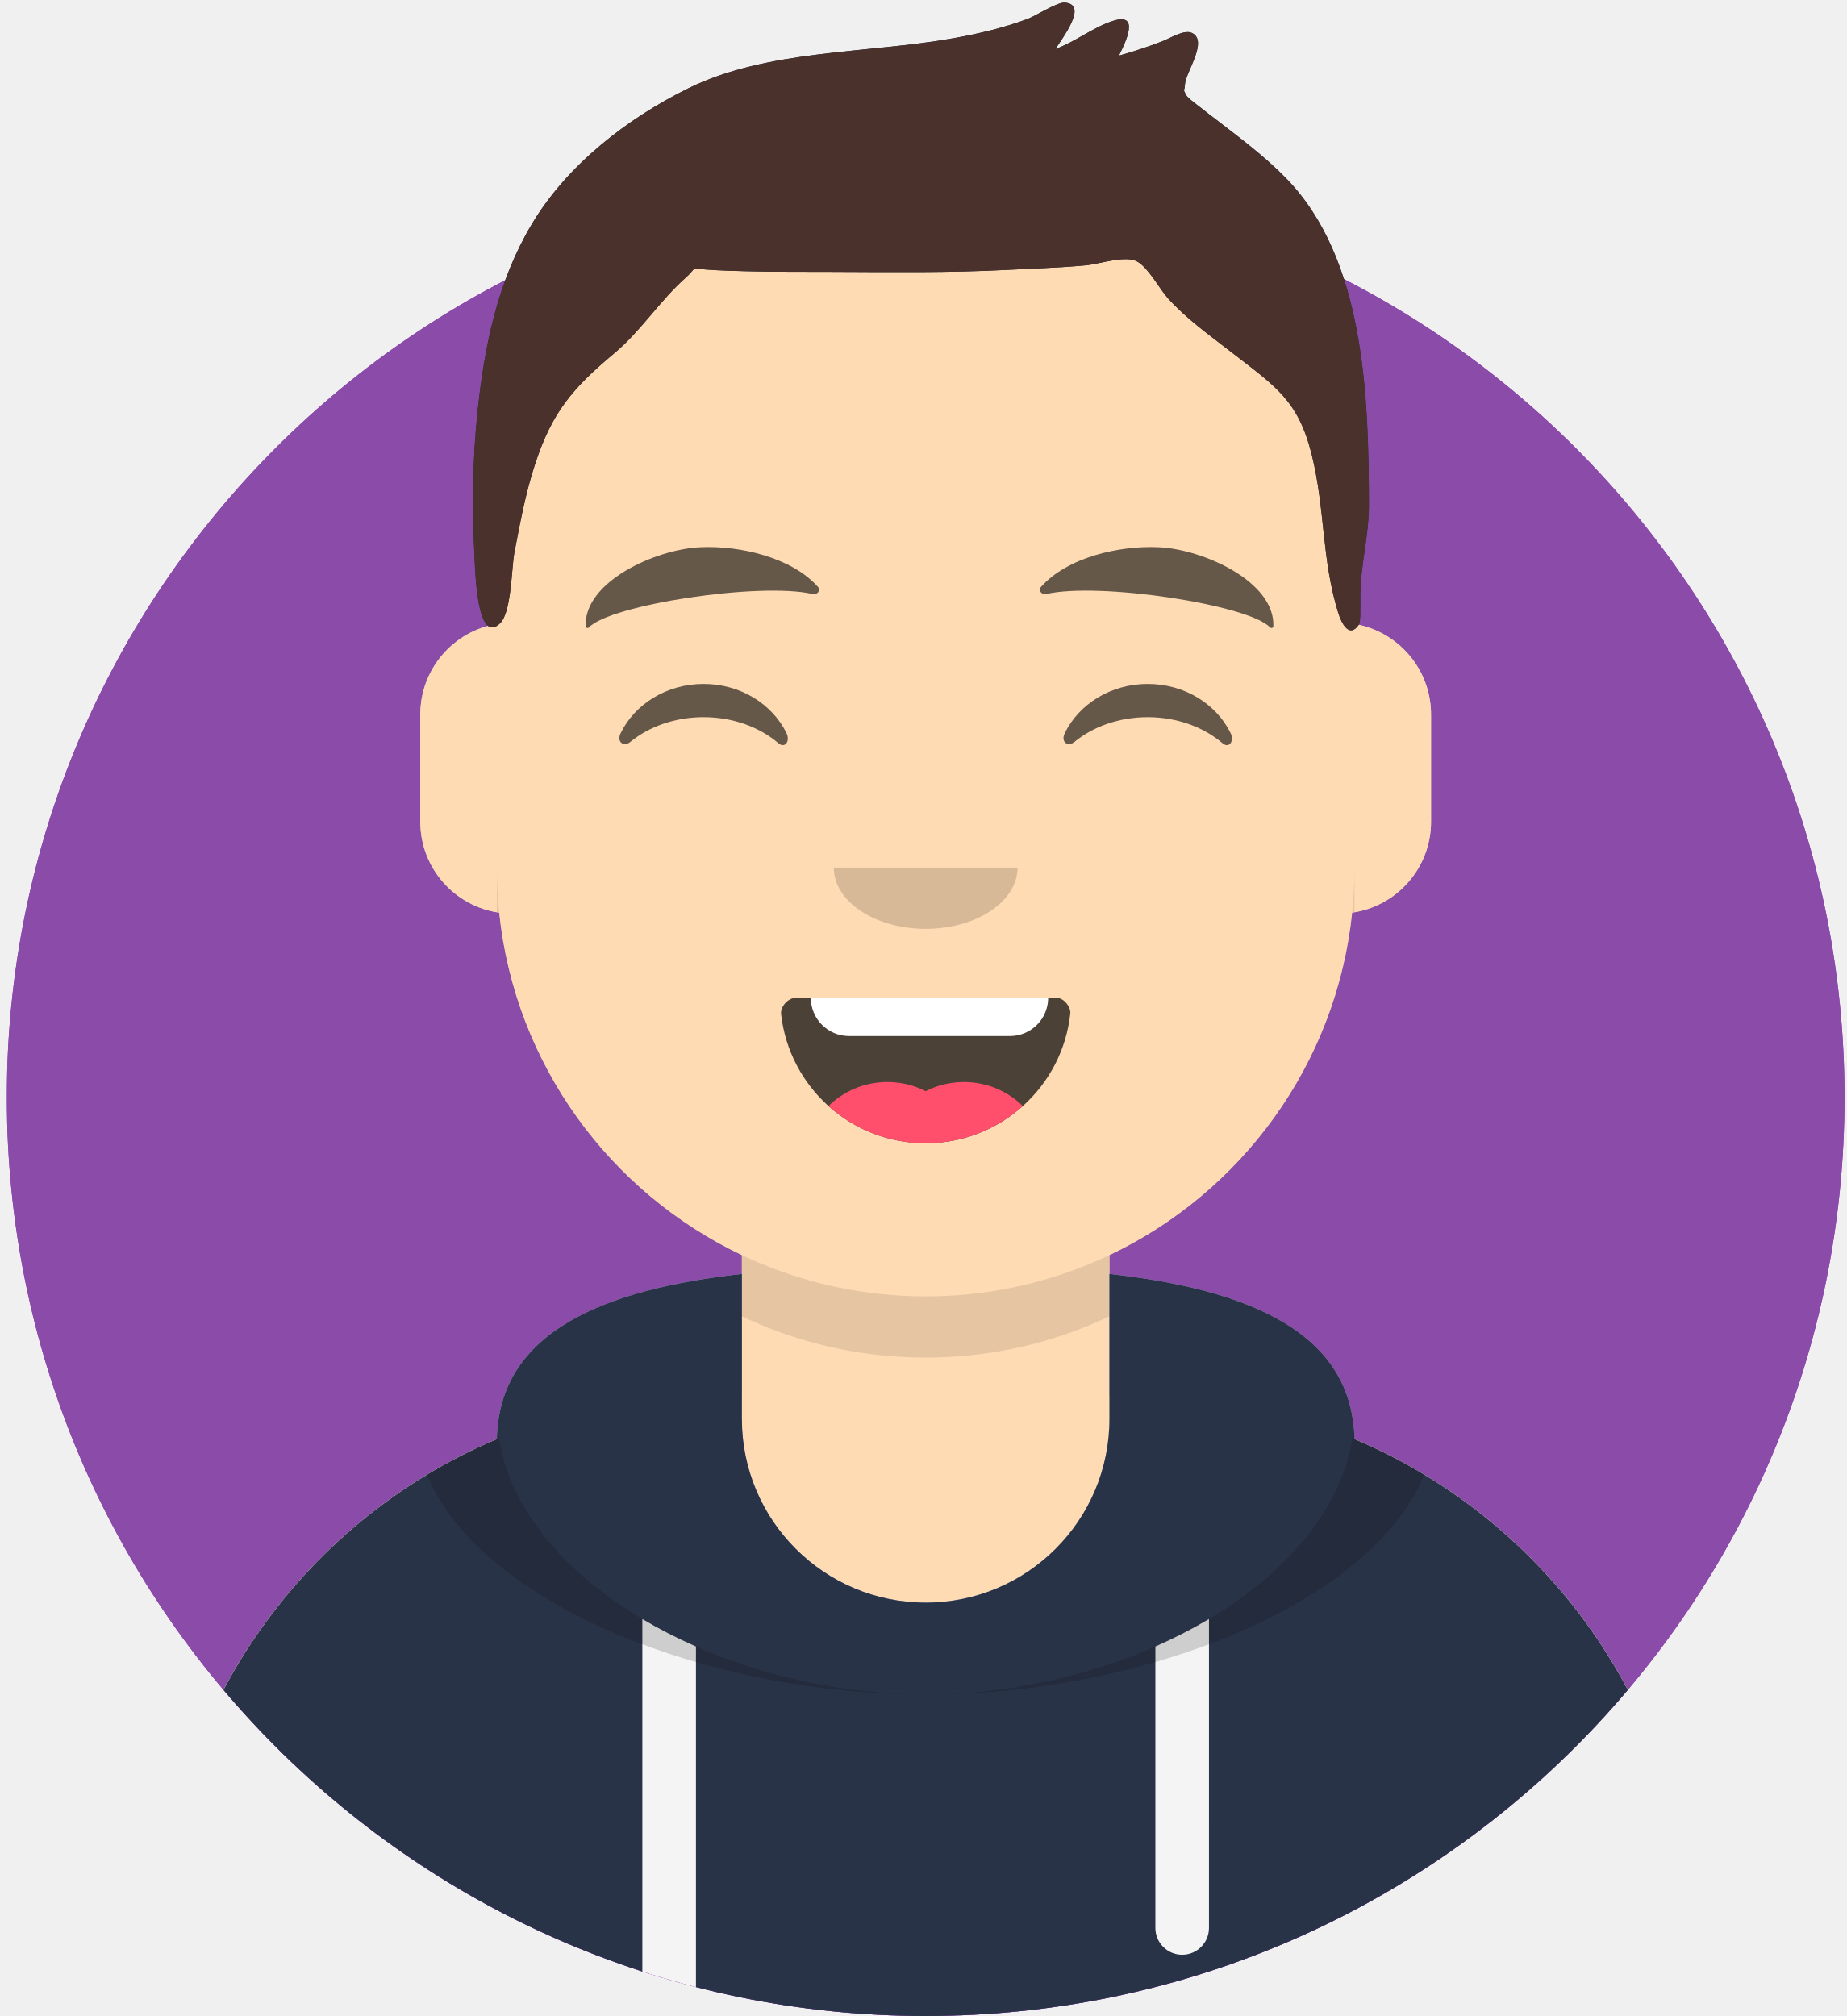
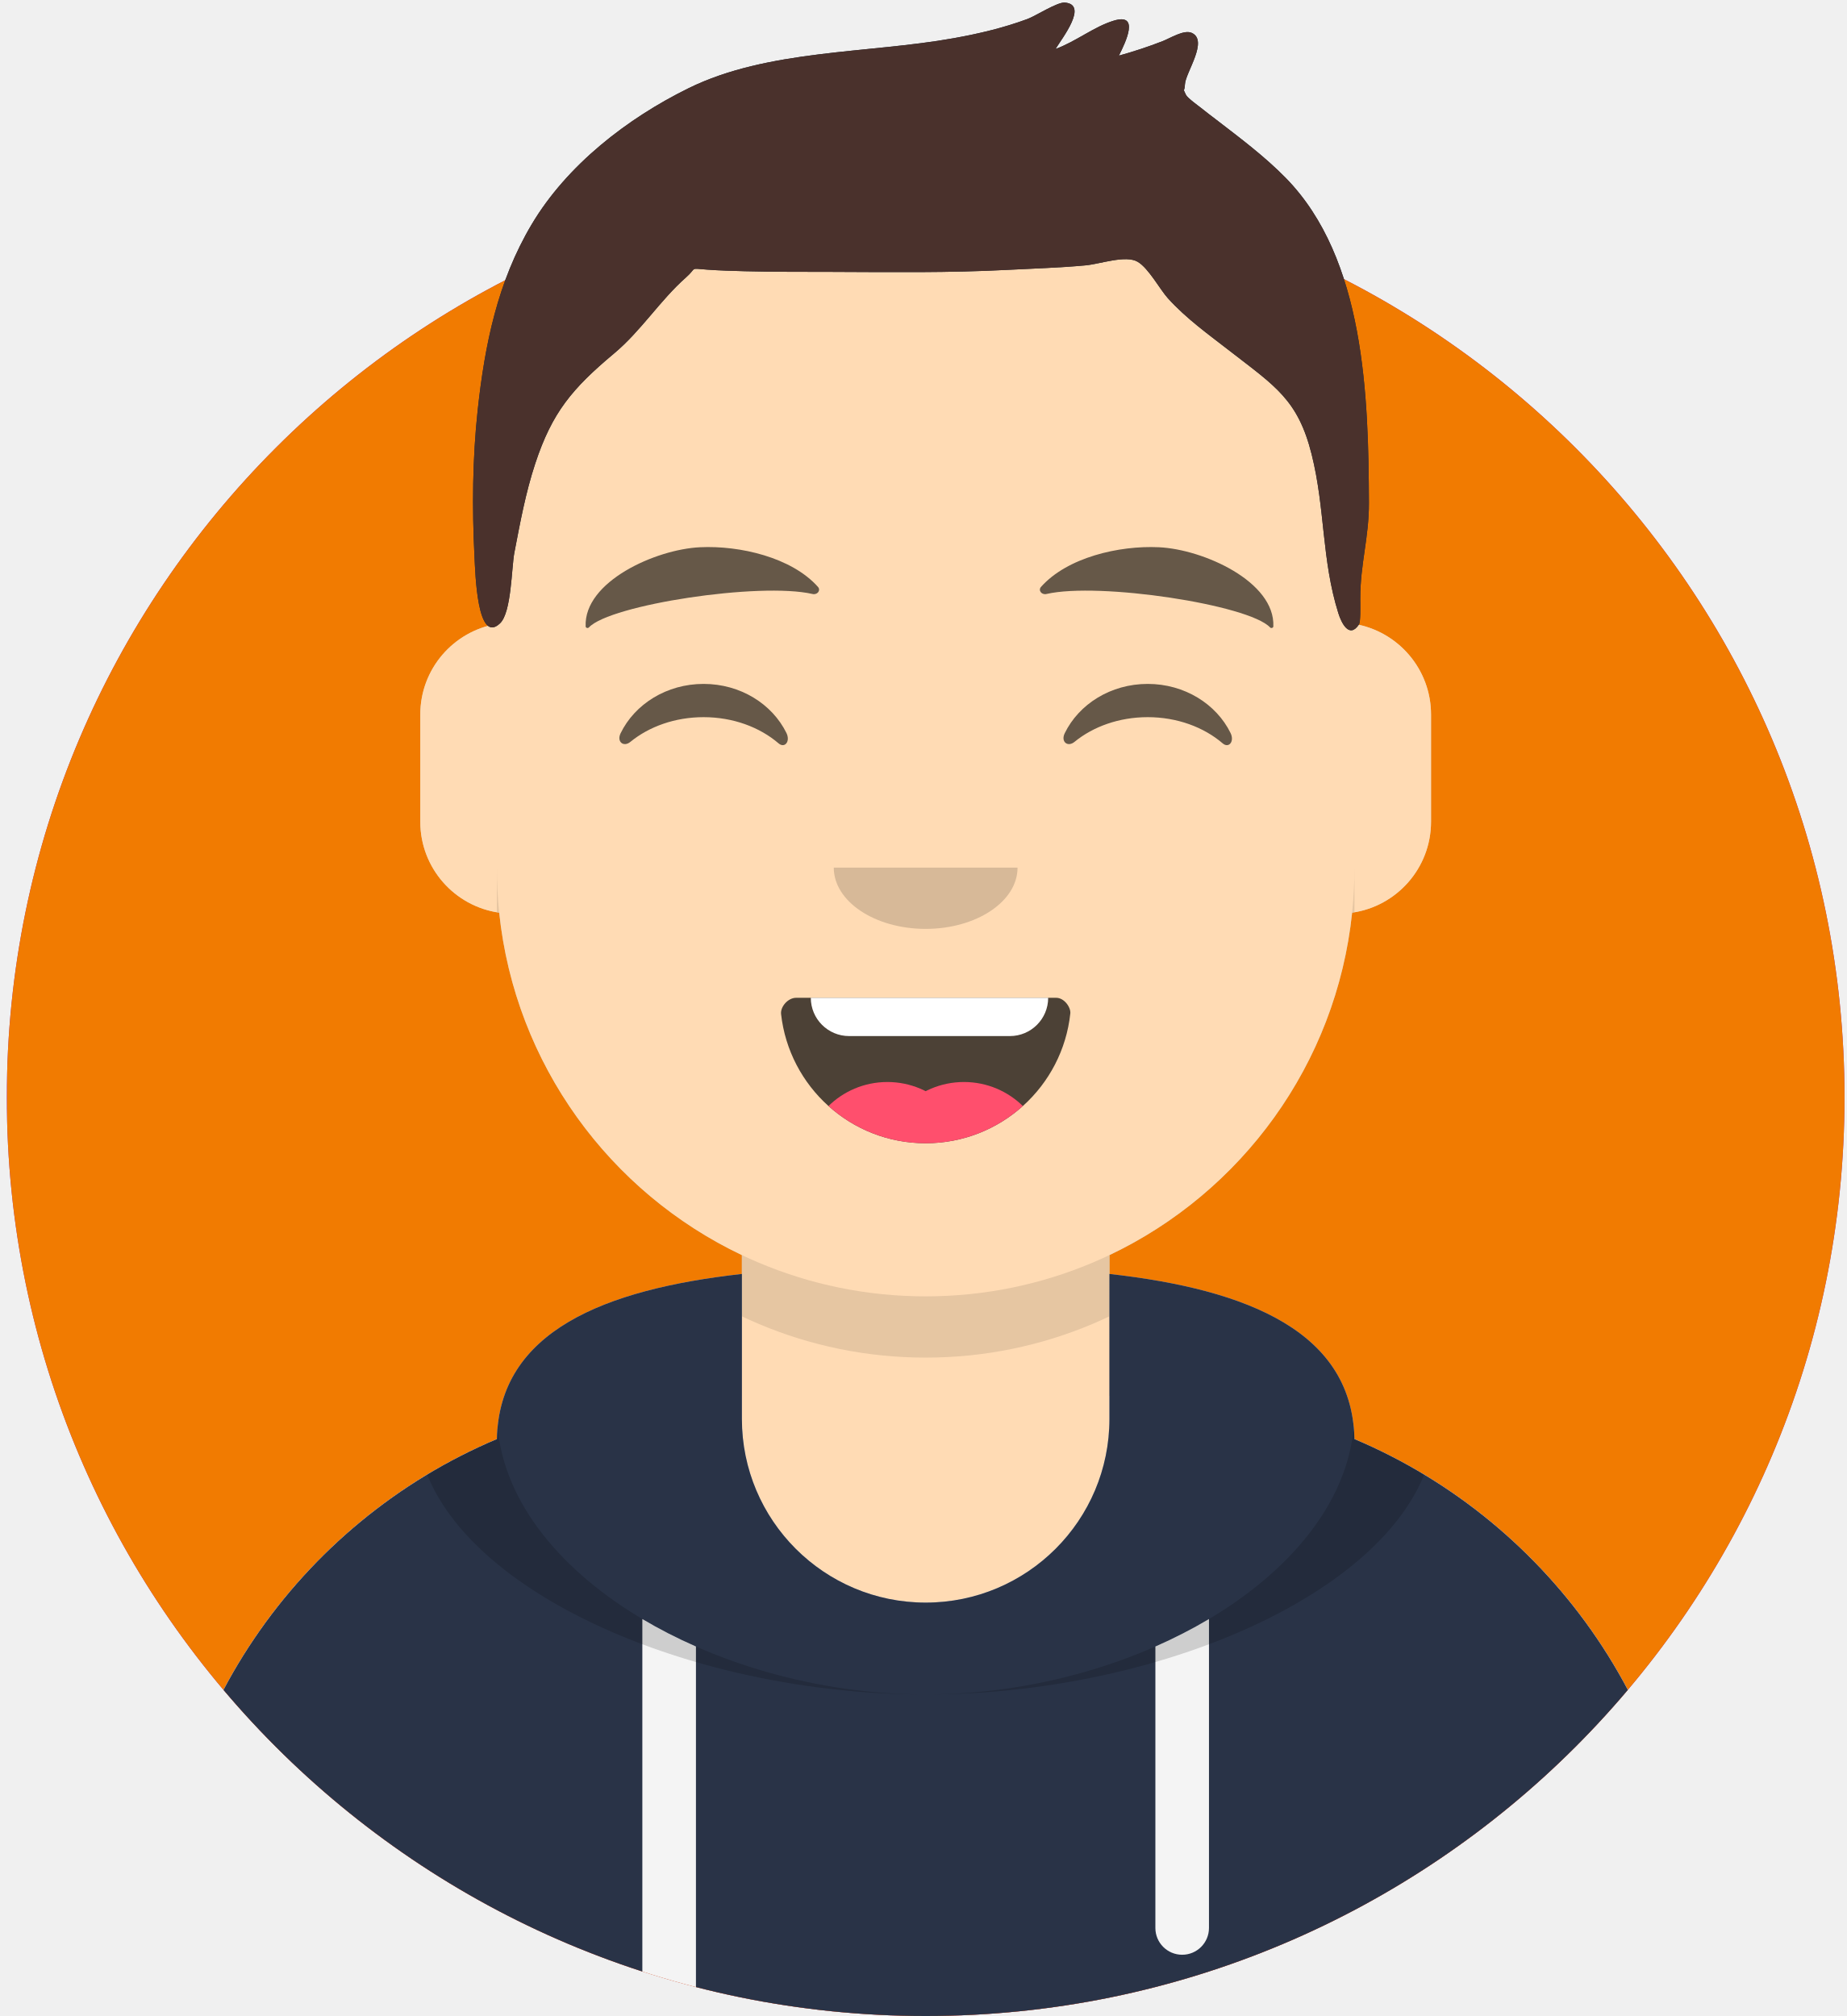
<svg xmlns="http://www.w3.org/2000/svg" xmlns:xlink="http://www.w3.org/1999/xlink" width="217px" height="237px" viewBox="0 0 217 237" version="1.1">
  <defs>
    <circle id="path-1" cx="108" cy="108" r="108" />
    <path d="M-3.19744231e-14,144 L-3.19744231e-14,-1.42108547e-14 L237.6,-1.42108547e-14 L237.6,144 L226.8,144 C226.8,203.647 178.447,252 118.8,252 C59.153,252 10.8,203.647 10.8,144 L10.8,144 L-3.19744231e-14,144 Z" id="path-3" />
    <path d="M90,0 C117.835,-5.11323436e-15 140.4,22.565 140.4,50.4 L140.401,55.949 C145.508,56.807 149.4,61.249 149.4,66.6 L149.4,79.2 C149.4,84.647 145.367,89.152 140.125,89.893 C138.265,107.718 127.114,122.78 111.601,130.149 L111.6,146.7 L115.2,146.7 C150.988,146.7 180,175.712 180,211.5 L180,219.6 L0,219.6 L0,211.5 C-4.38277231e-15,175.712 29.012,146.7 64.8,146.7 L68.4,146.7 L68.4,130.15 C52.886,122.78 41.735,107.718 39.875,89.893 C34.633,89.152 30.6,84.647 30.6,79.2 L30.6,66.6 C30.6,61.249 34.492,56.806 39.6,55.949 L39.6,50.4 C39.6,22.565 62.165,5.11323436e-15 90,0 Z" id="path-5" />
    <path d="M140.401,11.764 C156.691,13.587 169.2,18.597 169.2,31.569 L169.194,31.18 C192.467,41.01 208.8,64.047 208.8,90.9 L208.8,99 L28.8,99 L28.8,90.9 C28.8,64.047 45.133,41.01 68.406,31.18 C68.653,18.496 81.073,13.568 97.2,11.764 L97.2,28.8 C97.2,40.729 106.871,50.4 118.8,50.4 C130.729,50.4 140.4,40.729 140.4,28.8 L140.4,28.8 Z" id="path-7" />
    <path d="M31.606,13.615 C32.558,22.158 39.803,28.8 48.6,28.8 C57.424,28.8 64.687,22.117 65.603,13.536 C65.676,12.845 64.905,11.7 63.938,11.7 C50.534,11.7 40.264,11.7 33.378,11.7 C32.406,11.7 31.511,12.761 31.606,13.615 Z" id="path-9" />
    <rect id="path-11" x="0" y="0" width="237.6" height="252" />
    <path d="M118.135,20.928 C115.651,18.39 112.767,16.236 109.962,14.076 C109.343,13.6 108.715,13.135 108.109,12.641 C107.972,12.528 106.563,11.519 106.394,11.148 C105.988,10.254 106.224,10.95 106.28,9.884 C106.35,8.535 109.1,4.727 107.048,3.854 C106.146,3.47 104.536,4.492 103.67,4.83 C101.977,5.49 100.263,6.054 98.512,6.54 C99.351,4.869 100.95,1.524 97.944,2.419 C95.603,3.116 93.421,4.91 91.068,5.753 C91.847,4.477 94.96,0.523 92.147,0.302 C91.271,0.233 88.724,1.875 87.782,2.226 C84.959,3.275 82.075,3.953 79.111,4.487 C69.033,6.304 57.248,5.786 47.923,10.374 C40.735,13.911 33.636,19.4 29.484,26.389 C25.481,33.125 23.984,40.498 23.146,48.217 C22.532,53.882 22.482,59.738 22.769,65.424 C22.863,67.287 23.073,75.874 25.779,73.273 C27.127,71.978 27.117,66.745 27.457,64.974 C28.133,61.451 28.783,57.911 29.91,54.5 C31.895,48.49 34.238,45.687 39.184,41.547 C42.359,38.89 44.588,35.3 47.625,32.62 C48.99,31.416 47.949,31.542 50.143,31.7 C51.616,31.806 53.097,31.846 54.574,31.885 C57.99,31.974 61.412,31.951 64.829,31.963 C71.711,31.988 78.561,32.085 85.437,31.725 C88.492,31.565 91.556,31.478 94.603,31.195 C96.306,31.038 99.326,29.947 100.728,30.78 C102.01,31.543 103.342,34.034 104.263,35.054 C106.438,37.464 109.032,39.305 111.576,41.282 C116.881,45.403 119.559,46.98 121.17,53.421 C122.775,59.838 122.325,65.791 124.312,72.106 C124.662,73.217 125.586,75.13 126.726,73.415 C126.937,73.096 126.883,71.345 126.883,70.337 C126.883,66.27 127.913,63.218 127.9,59.123 C127.849,46.674 127.447,30.442 118.135,20.928 Z" id="path-13" />
  </defs>
  <g id="Website" stroke="none" stroke-width="1" fill="none" fill-rule="evenodd">
    <g id="mf-avatar" transform="translate(-10, -15)">
      <g id="Circle" transform="translate(10.8, 36)">
        <mask id="mask-2" fill="white">
          <use xlink:href="#path-1" />
        </mask>
        <use id="Circle-Background" fill="#972dc2" xlink:href="#path-1" />
-         <g id="🖍-Circle-Color" mask="url(#mask-2)" fill="#8a4ca8">
+         <g id="🖍-Circle-Color" mask="url(#mask-2)" fill="#f17b01">
          <rect id="🖍Color" x="0" y="0" width="216.445" height="216" />
        </g>
      </g>
      <mask id="mask-4" fill="white">
        <use xlink:href="#path-3" />
      </mask>
      <g id="Mask" />
      <g id="Avataaar" mask="url(#mask-4)">
        <g id="Body" transform="translate(28.8, 32.4)">
          <mask id="mask-6" fill="white">
            <use xlink:href="#path-5" />
          </mask>
          <use fill="#D0C6AC" xlink:href="#path-5" />
          <g id="Skin/👶🏻-05-Pale" mask="url(#mask-6)" fill="#FFDBB4">
            <g transform="translate(-28.8, 0)" id="Color">
              <rect x="0" y="0" width="238.384" height="220.355" />
            </g>
          </g>
          <path d="M39.6,84.6 C39.6,112.435 62.165,135 90,135 C117.835,135 140.4,112.435 140.4,84.6 L140.4,84.6 L140.4,91.8 C140.4,119.635 117.835,142.2 90,142.2 C62.165,142.2 39.6,119.635 39.6,91.8 Z" id="Neck-Shadow" fill-opacity="0.1" fill="#000000" mask="url(#mask-6)" />
        </g>
        <g id="Clothing/Hoodie" transform="translate(0, 153)">
          <mask id="mask-8" fill="white">
            <use xlink:href="#path-7" />
          </mask>
          <use id="Hoodie" fill="#B7C1DB" fill-rule="evenodd" xlink:href="#path-7" />
          <g id="Color/Palette/Slate" mask="url(#mask-8)" fill="#293347" fill-rule="evenodd">
            <rect id="🖍Color" x="0" y="0" width="238.491" height="99" />
          </g>
          <path d="M91.8,55.565 L91.8,99 L85.5,99 L85.499,52.335 C87.483,53.514 89.592,54.594 91.8,55.565 Z M152.101,52.334 L152.1,88.65 C152.1,90.39 150.69,91.8 148.95,91.8 C147.21,91.8 145.8,90.39 145.8,88.65 L145.801,55.565 C148.009,54.594 150.118,53.513 152.101,52.334 Z" id="Straps" fill="#F4F4F4" fill-rule="evenodd" mask="url(#mask-8)" />
          <path d="M155.733,11.451 C169.28,14.013 178.65,19.118 178.65,29.077 C178.65,46.818 148.916,61.2 118.8,61.2 C88.684,61.2 58.95,46.818 58.95,29.077 C58.95,19.118 68.32,14.013 81.867,11.451 C73.689,14.466 68.4,19.534 68.4,27.969 C68.4,46.322 93.439,61.2 118.8,61.2 C144.161,61.2 169.2,46.322 169.2,27.969 C169.2,19.71 164.13,14.679 156.241,11.642 Z" id="Shadow" fill-opacity="0.16" fill="#000000" fill-rule="evenodd" mask="url(#mask-8)" />
        </g>
        <g id="Face" transform="translate(68.4, 73.8)">
          <g id="Mouth/Smile" transform="translate(1.8, 46.8)">
            <mask id="mask-10" fill="white">
              <use xlink:href="#path-9" />
            </mask>
            <use id="Mouth" fill-opacity="0.7" fill="#000000" fill-rule="evenodd" xlink:href="#path-9" />
            <path d="M39.6,1.8 L58.5,1.8 C60.985,1.8 63,3.815 63,6.3 L63,11.7 C63,14.185 60.985,16.2 58.5,16.2 L39.6,16.2 C37.115,16.2 35.1,14.185 35.1,11.7 L35.1,6.3 C35.1,3.815 37.115,1.8 39.6,1.8 Z" id="Teeth" fill="#FFFFFF" fill-rule="evenodd" mask="url(#mask-10)" />
            <g id="Tongue" stroke-width="1" fill-rule="evenodd" mask="url(#mask-10)" fill="#FF4F6D">
              <g transform="translate(34.2, 21.6)">
                <circle cx="9.9" cy="9.9" r="9.9" />
                <circle cx="18.9" cy="9.9" r="9.9" />
              </g>
            </g>
          </g>
          <g id="Nose/Default" transform="translate(25.2, 36)" fill="#000000" fill-opacity="0.16">
            <path d="M14.4,7.2 C14.4,11.176 19.235,14.4 25.2,14.4 L25.2,14.4 C31.165,14.4 36,11.176 36,7.2" id="Nose" />
          </g>
          <g id="Eyes/Happy-😁" transform="translate(0, 7.2)" fill="#000000" fill-opacity="0.6">
            <path d="M14.544,20.203 C16.206,16.784 19.948,14.4 24.298,14.4 C28.632,14.4 32.363,16.767 34.034,20.166 C34.53,21.176 33.824,22.003 33.112,21.39 C30.906,19.494 27.773,18.309 24.298,18.309 C20.931,18.309 17.886,19.421 15.694,21.214 C14.892,21.87 14.058,21.203 14.544,20.203 Z" id="Squint" />
            <path d="M66.744,20.203 C68.406,16.784 72.148,14.4 76.498,14.4 C80.832,14.4 84.563,16.767 86.234,20.166 C86.73,21.176 86.024,22.003 85.312,21.39 C83.106,19.494 79.973,18.309 76.498,18.309 C73.131,18.309 70.086,19.421 67.894,21.214 C67.092,21.87 66.258,21.203 66.744,20.203 Z" id="Squint" />
          </g>
          <g id="Eyebrow/Natural/Default-Natural" fill="#000000" fill-opacity="0.6">
            <path d="M23.435,5.589 C18.25,6.285 10.164,10.805 10.84,16.036 C10.862,16.207 11.121,16.261 11.233,16.118 C13.471,13.248 30.774,9.033 37.075,9.913 C37.652,9.994 38.032,9.399 37.639,9.027 C34.269,5.845 28.08,4.961 23.435,5.589" id="Eyebrow" transform="translate(24.3, 10.8) rotate(5) translate(-24.3, -10.8) " />
            <path d="M76.535,5.589 C71.35,6.285 63.264,10.805 63.94,16.036 C63.962,16.207 64.221,16.261 64.333,16.118 C66.571,13.248 83.874,9.033 90.175,9.913 C90.752,9.994 91.132,9.399 90.739,9.027 C87.369,5.845 81.18,4.961 76.535,5.589" id="Eyebrow" transform="translate(77.4, 10.8) scale(-1, 1) rotate(5) translate(-77.4, -10.8) " />
          </g>
        </g>
        <g id="Top">
          <mask id="mask-12" fill="white">
            <use xlink:href="#path-11" />
          </mask>
          <g id="Mask" />
          <g mask="url(#mask-12)">
            <g transform="translate(43, 15)">
              <mask id="mask-14" fill="white">
                <use xlink:href="#path-13" />
              </mask>
              <use id="Short-Hair" stroke="none" fill="#1F3140" fill-rule="evenodd" xlink:href="#path-13" />
              <g id="Color/Hair/Brown-Dark" stroke="none" fill="none" mask="url(#mask-14)" fill-rule="evenodd">
                <g transform="translate(-43.1, -15)" fill="#4A312C" id="Color">
                  <rect x="0" y="0" width="239.107" height="252.406" />
                </g>
              </g>
            </g>
          </g>
        </g>
      </g>
    </g>
  </g>
</svg>
